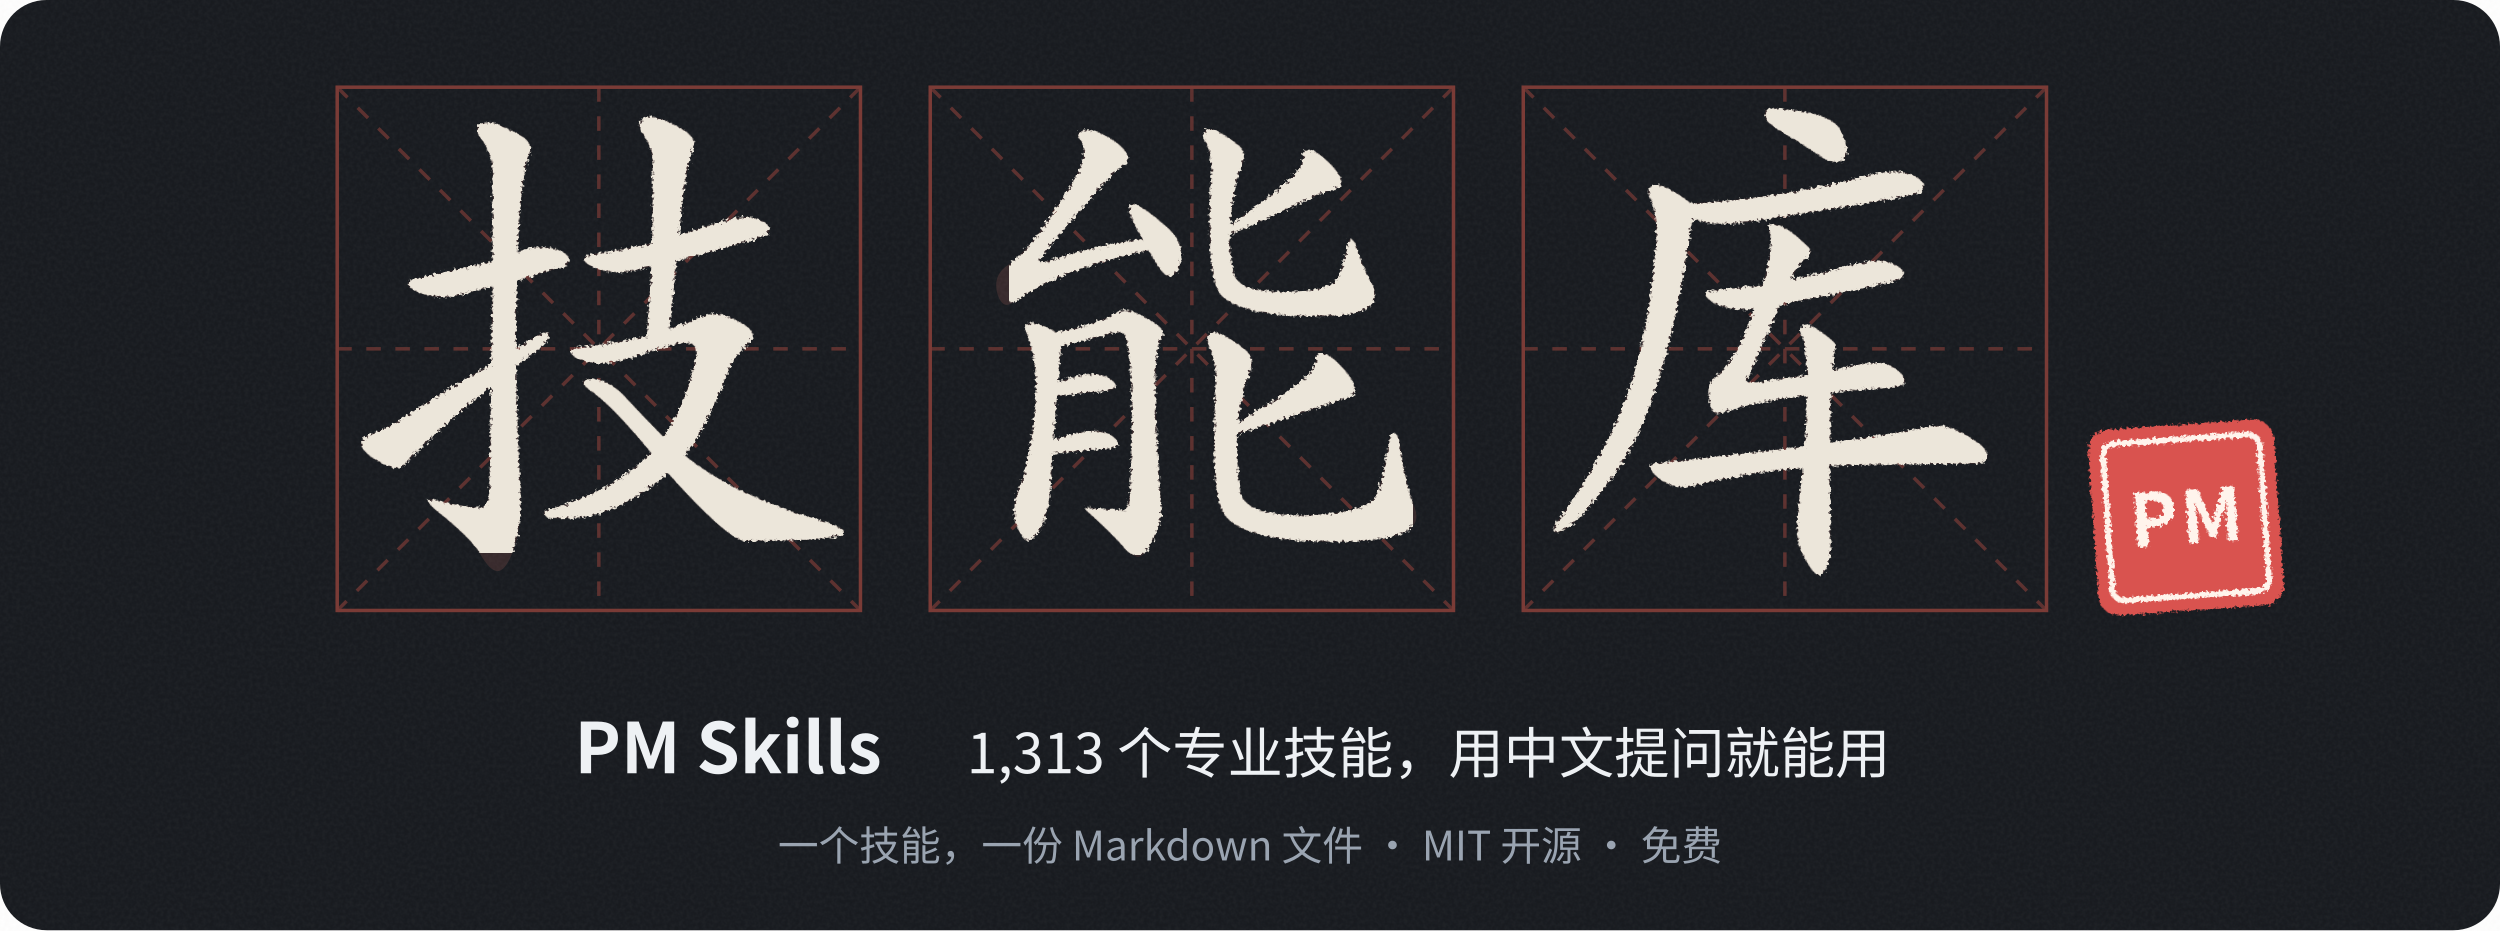
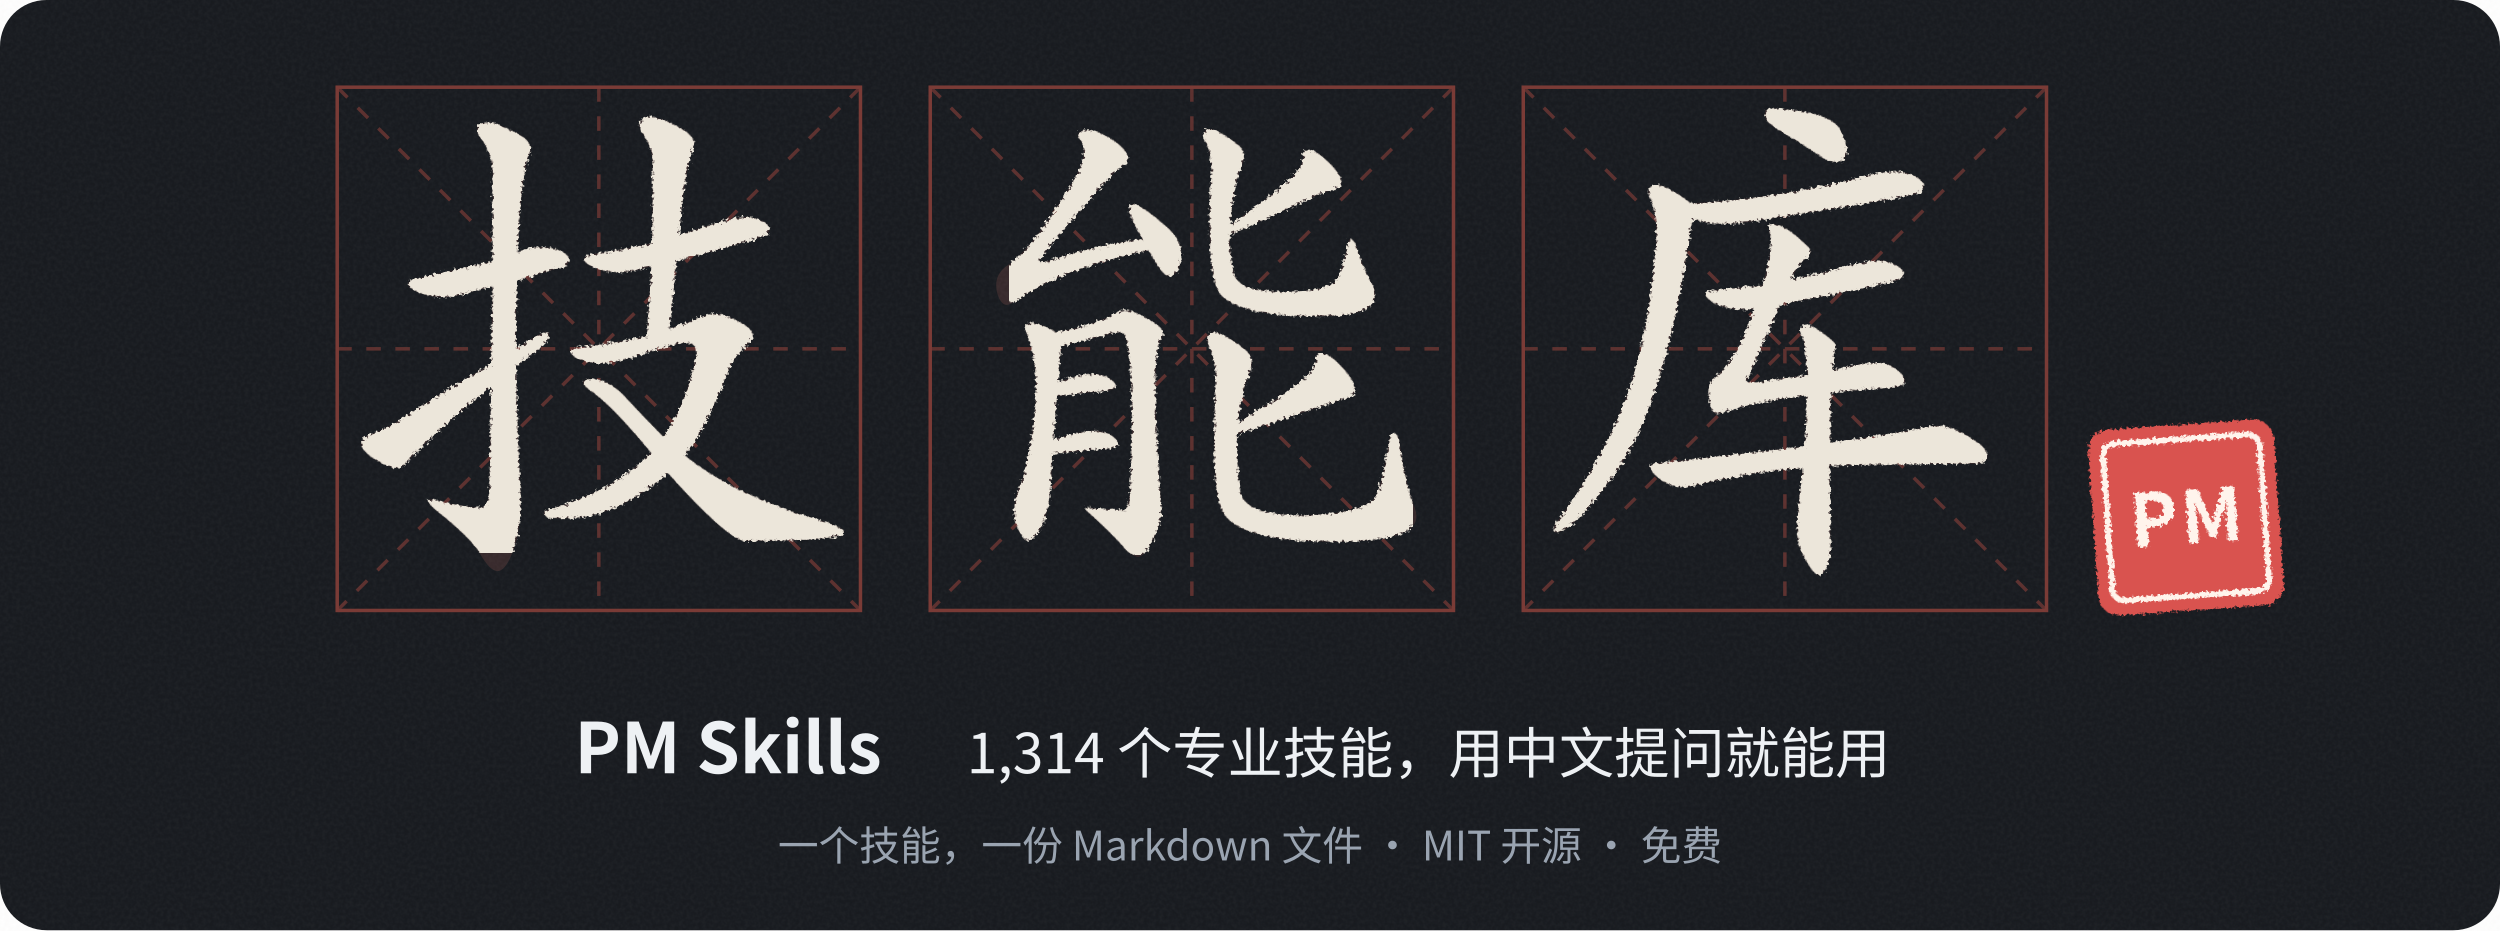
- <svg xmlns="http://www.w3.org/2000/svg" width="860" height="320" viewBox="0 0 860 320" role="img" aria-label="书法动画：“技能库”三个字一笔一画写出来，最后盖上 PM 印章。PM Skills，1,313 个专业技能，用中文提问就能用">
+ <svg xmlns="http://www.w3.org/2000/svg" width="860" height="320" viewBox="0 0 860 320" role="img" aria-label="书法动画：“技能库”三个字一笔一画写出来，最后盖上 PM 印章。PM Skills，1,314 个专业技能，用中文提问就能用">
  <style>
text{font-family:"PingFang SC","Noto Sans CJK SC","Microsoft YaHei",sans-serif}
@keyframes k0{0%,2.86%{stroke-dashoffset:302;opacity:0}2.93%{opacity:1}4.00%,91.43%{stroke-dashoffset:0;opacity:1}96.43%,100%{stroke-dashoffset:0;opacity:0}}.k0{animation:k0 14s infinite;stroke-dasharray:298 898;stroke-dashoffset:0}
@keyframes k1{0%,4.43%{stroke-dashoffset:946;opacity:0}4.50%{opacity:1}7.23%,91.43%{stroke-dashoffset:0;opacity:1}96.43%,100%{stroke-dashoffset:0;opacity:0}}.k1{animation:k1 14s infinite;stroke-dasharray:942 1542;stroke-dashoffset:0}
@keyframes k2{0%,7.66%{stroke-dashoffset:420;opacity:0}7.73%{opacity:1}8.90%,91.43%{stroke-dashoffset:0;opacity:1}96.43%,100%{stroke-dashoffset:0;opacity:0}}.k2{animation:k2 14s infinite;stroke-dasharray:416 1016;stroke-dashoffset:0}
@keyframes k3{0%,9.33%{stroke-dashoffset:349;opacity:0}9.40%{opacity:1}10.47%,91.43%{stroke-dashoffset:0;opacity:1}96.43%,100%{stroke-dashoffset:0;opacity:0}}.k3{animation:k3 14s infinite;stroke-dasharray:345 945;stroke-dashoffset:0}
@keyframes k4{0%,10.90%{stroke-dashoffset:436;opacity:0}10.97%{opacity:1}12.18%,91.43%{stroke-dashoffset:0;opacity:1}96.43%,100%{stroke-dashoffset:0;opacity:0}}.k4{animation:k4 14s infinite;stroke-dasharray:432 1032;stroke-dashoffset:0}
@keyframes k5{0%,12.61%{stroke-dashoffset:806;opacity:0}12.68%{opacity:1}15.00%,91.43%{stroke-dashoffset:0;opacity:1}96.43%,100%{stroke-dashoffset:0;opacity:0}}.k5{animation:k5 14s infinite;stroke-dasharray:802 1402;stroke-dashoffset:0}
@keyframes k6{0%,15.43%{stroke-dashoffset:606;opacity:0}15.50%{opacity:1}17.22%,91.43%{stroke-dashoffset:0;opacity:1}96.43%,100%{stroke-dashoffset:0;opacity:0}}.k6{animation:k6 14s infinite;stroke-dasharray:602 1202;stroke-dashoffset:0}
@keyframes k7{0%,19.43%{stroke-dashoffset:570;opacity:0}19.51%{opacity:1}21.12%,91.43%{stroke-dashoffset:0;opacity:1}96.43%,100%{stroke-dashoffset:0;opacity:0}}.k7{animation:k7 14s infinite;stroke-dasharray:566 1166;stroke-dashoffset:0}
@keyframes k8{0%,21.55%{stroke-dashoffset:143;opacity:0}21.62%{opacity:1}22.69%,91.43%{stroke-dashoffset:0;opacity:1}96.43%,100%{stroke-dashoffset:0;opacity:0}}.k8{animation:k8 14s infinite;stroke-dasharray:139 739;stroke-dashoffset:0}
@keyframes k9{0%,23.12%{stroke-dashoffset:422;opacity:0}23.19%{opacity:1}24.36%,91.43%{stroke-dashoffset:0;opacity:1}96.43%,100%{stroke-dashoffset:0;opacity:0}}.k9{animation:k9 14s infinite;stroke-dasharray:418 1018;stroke-dashoffset:0}
@keyframes k10{0%,24.79%{stroke-dashoffset:658;opacity:0}24.86%{opacity:1}26.74%,91.43%{stroke-dashoffset:0;opacity:1}96.43%,100%{stroke-dashoffset:0;opacity:0}}.k10{animation:k10 14s infinite;stroke-dasharray:654 1254;stroke-dashoffset:0}
@keyframes k11{0%,27.17%{stroke-dashoffset:109;opacity:0}27.24%{opacity:1}28.31%,91.43%{stroke-dashoffset:0;opacity:1}96.43%,100%{stroke-dashoffset:0;opacity:0}}.k11{animation:k11 14s infinite;stroke-dasharray:105 705;stroke-dashoffset:0}
@keyframes k12{0%,28.74%{stroke-dashoffset:122;opacity:0}28.81%{opacity:1}29.88%,91.43%{stroke-dashoffset:0;opacity:1}96.43%,100%{stroke-dashoffset:0;opacity:0}}.k12{animation:k12 14s infinite;stroke-dasharray:118 718;stroke-dashoffset:0}
@keyframes k13{0%,30.31%{stroke-dashoffset:250;opacity:0}30.38%{opacity:1}31.45%,91.43%{stroke-dashoffset:0;opacity:1}96.43%,100%{stroke-dashoffset:0;opacity:0}}.k13{animation:k13 14s infinite;stroke-dasharray:246 846;stroke-dashoffset:0}
@keyframes k14{0%,31.88%{stroke-dashoffset:667;opacity:0}31.95%{opacity:1}33.85%,91.43%{stroke-dashoffset:0;opacity:1}96.43%,100%{stroke-dashoffset:0;opacity:0}}.k14{animation:k14 14s infinite;stroke-dasharray:663 1263;stroke-dashoffset:0}
@keyframes k15{0%,34.28%{stroke-dashoffset:252;opacity:0}34.35%{opacity:1}35.43%,91.43%{stroke-dashoffset:0;opacity:1}96.43%,100%{stroke-dashoffset:0;opacity:0}}.k15{animation:k15 14s infinite;stroke-dasharray:248 848;stroke-dashoffset:0}
@keyframes k16{0%,35.85%{stroke-dashoffset:817;opacity:0}35.93%{opacity:1}38.27%,91.43%{stroke-dashoffset:0;opacity:1}96.43%,100%{stroke-dashoffset:0;opacity:0}}.k16{animation:k16 14s infinite;stroke-dasharray:813 1413;stroke-dashoffset:0}
@keyframes k17{0%,40.49%{stroke-dashoffset:160;opacity:0}40.56%{opacity:1}41.63%,91.43%{stroke-dashoffset:0;opacity:1}96.43%,100%{stroke-dashoffset:0;opacity:0}}.k17{animation:k17 14s infinite;stroke-dasharray:156 756;stroke-dashoffset:0}
@keyframes k18{0%,42.06%{stroke-dashoffset:450;opacity:0}42.13%{opacity:1}43.39%,91.43%{stroke-dashoffset:0;opacity:1}96.43%,100%{stroke-dashoffset:0;opacity:0}}.k18{animation:k18 14s infinite;stroke-dasharray:446 1046;stroke-dashoffset:0}
@keyframes k19{0%,43.82%{stroke-dashoffset:729;opacity:0}43.89%{opacity:1}45.97%,91.43%{stroke-dashoffset:0;opacity:1}96.43%,100%{stroke-dashoffset:0;opacity:0}}.k19{animation:k19 14s infinite;stroke-dasharray:725 1325;stroke-dashoffset:0}
@keyframes k20{0%,46.40%{stroke-dashoffset:372;opacity:0}46.47%{opacity:1}47.54%,91.43%{stroke-dashoffset:0;opacity:1}96.43%,100%{stroke-dashoffset:0;opacity:0}}.k20{animation:k20 14s infinite;stroke-dasharray:368 968;stroke-dashoffset:0}
@keyframes k21{0%,47.97%{stroke-dashoffset:688;opacity:0}48.04%{opacity:1}50.01%,91.43%{stroke-dashoffset:0;opacity:1}96.43%,100%{stroke-dashoffset:0;opacity:0}}.k21{animation:k21 14s infinite;stroke-dasharray:684 1284;stroke-dashoffset:0}
@keyframes k22{0%,50.44%{stroke-dashoffset:646;opacity:0}50.51%{opacity:1}52.35%,91.43%{stroke-dashoffset:0;opacity:1}96.43%,100%{stroke-dashoffset:0;opacity:0}}.k22{animation:k22 14s infinite;stroke-dasharray:642 1242;stroke-dashoffset:0}
@keyframes k23{0%,52.78%{stroke-dashoffset:480;opacity:0}52.85%{opacity:1}54.19%,91.43%{stroke-dashoffset:0;opacity:1}96.43%,100%{stroke-dashoffset:0;opacity:0}}.k23{animation:k23 14s infinite;stroke-dasharray:476 1076;stroke-dashoffset:0}
@keyframes seal{0%,57.48%{opacity:0;transform:scale(1.35)}59.98%{opacity:1;transform:scale(.96)}61.41%,91.43%{opacity:1;transform:scale(1)}96.43%,100%{opacity:0;transform:scale(1)}}.seal{animation:seal 14s infinite;transform-box:fill-box;transform-origin:center}
@media (prefers-reduced-motion: reduce){[class]{animation:none!important}}
</style>
  <defs>
    <filter id="brush" x="-5%" y="-5%" width="110%" height="110%">
      <feTurbulence type="fractalNoise" baseFrequency=".9" numOctaves="2" seed="7" result="n" />
      <feDisplacementMap in="SourceGraphic" in2="n" scale="2.2" />
    </filter>
    <filter id="grain">
      <feTurbulence type="fractalNoise" baseFrequency=".75" numOctaves="2" seed="3" />
      <feColorMatrix values="0 0 0 0 .5  0 0 0 0 .45  0 0 0 0 .4  0 0 0 .07 0" />
    </filter>
    <clipPath id="c0">
      <path d="M 352 522 Q 445 549 448 551 Q 457 560 452 568 Q 445 580 414 586 Q 383 590 353 577 L 304 559 Q 163 528 160 526 Q 123 519 150 503 Q 195 479 254 497 Q 276 504 304 510 L 352 522 Z" />
    </clipPath>
    <clipPath id="c1">
      <path d="M 301 315 Q 300 224 298 112 Q 298 87 284 78 Q 280 74 209 87 Q 176 99 179 89 Q 180 82 200 67 Q 263 16 279 -12 Q 298 -46 313 -47 Q 328 -48 342 -13 Q 361 33 359 106 Q 352 230 350 354 L 350 387 Q 349 454 352 522 L 353 577 Q 359 718 374 765 Q 392 795 336 817 Q 302 836 283 829 Q 265 822 281 800 Q 303 772 304 738 Q 305 719 304 559 L 304 510 Q 303 444 301 358 L 301 315 Z" />
    </clipPath>
    <clipPath id="c2">
      <path d="M 301 358 Q 205 303 123 249 Q 87 227 63 220 Q 50 213 47 204 Q 46 194 62 180 Q 83 164 108 156 Q 124 152 135 165 Q 193 228 301 315 L 350 354 Q 365 367 381 378 Q 403 391 412 407 Q 419 422 408 420 Q 395 420 350 387 L 301 358 Z" />
    </clipPath>
    <clipPath id="c3">
      <path d="M 664 560 Q 833 605 840 611 Q 849 620 844 628 Q 837 640 806 646 Q 779 649 669 610 L 616 595 Q 564 583 504 574 Q 467 567 495 551 Q 540 527 604 547 Q 608 548 615 549 L 664 560 Z" />
    </clipPath>
    <clipPath id="c4">
      <path d="M 650 427 Q 657 496 664 560 L 669 610 Q 679 733 698 787 Q 702 797 682 814 Q 646 836 621 841 Q 605 845 596 836 Q 587 829 596 813 Q 618 779 617 755 Q 618 679 616 595 L 615 549 Q 611 485 606 413 C 604 383 647 397 650 427 Z" />
    </clipPath>
    <clipPath id="c5">
      <path d="M 679 180 Q 716 219 765 344 Q 778 375 801 395 Q 822 413 807 427 Q 794 440 759 453 Q 734 462 703 446 Q 678 437 650 427 L 606 413 Q 555 401 479 392 Q 464 391 459 383 Q 455 376 475 367 Q 515 352 568 369 Q 665 400 684 400 Q 709 397 702 371 Q 680 272 638 216 L 614 185 Q 548 113 413 73 Q 397 69 410 59 Q 417 55 462 57 Q 555 64 647 145 L 679 180 Z" />
    </clipPath>
    <clipPath id="c6">
      <path d="M 647 145 Q 761 18 796 12 Q 911 12 957 18 Q 994 22 991 32 Q 988 41 896 67 Q 754 118 682 178 Q 679 179 679 180 L 638 216 Q 604 250 568 289 Q 534 328 501 328 Q 485 329 481 324 Q 480 318 493 308 Q 536 280 614 185 L 647 145 Z" />
    </clipPath>
    <clipPath id="c7">
      <path d="M 415 603 Q 327 591 225 558 Q 209 554 217 566 Q 233 590 282 646 Q 357 733 372 743 Q 381 750 386 757 Q 390 770 371 786 Q 337 813 311 816 Q 298 817 291 811 Q 287 804 295 795 Q 310 774 286 727 Q 208 594 157 555 Q 120 534 132 494 Q 139 473 151 474 Q 157 475 171 484 Q 249 539 400 575 Q 412 578 421 579 Q 422 580 428 580 C 458 585 445 607 415 603 Z" />
    </clipPath>
    <clipPath id="c8">
      <path d="M 428 580 Q 452 535 464 531 Q 473 528 481 537 Q 490 547 491 575 Q 492 596 469 621 Q 412 672 396 671 Q 392 670 389 658 Q 388 652 415 603 L 428 580 Z" />
    </clipPath>
    <clipPath id="c9">
      <path d="M 241 210 Q 244 259 248 296 L 250 322 Q 253 370 256 387 Q 256 391 256 393 C 258 412 258 412 245 420 Q 244 423 240 424 Q 212 439 195 438 Q 182 434 187 423 Q 230 324 181 134 Q 148 64 180 22 Q 186 9 196 14 Q 238 41 238 175 Q 238 179 239 183 L 241 210 Z" />
    </clipPath>
    <clipPath id="c10">
      <path d="M 256 393 Q 262 394 269 397 Q 314 407 359 419 Q 377 423 381 415 Q 402 352 391 105 Q 388 83 382 72 Q 381 72 322 75 Q 303 81 305 72 Q 350 32 376 3 Q 388 -13 402 -18 Q 409 -22 418 -13 Q 454 33 452 81 Q 430 366 450 404 Q 460 420 450 430 Q 431 446 398 460 Q 382 467 368 460 Q 320 433 245 420 C 216 414 227 385 256 393 Z" />
    </clipPath>
    <clipPath id="c11">
      <path d="M 248 296 Q 249 296 254 296 Q 308 303 348 306 Q 369 310 361 321 Q 351 334 329 338 Q 298 342 250 322 C 222 311 218 296 248 296 Z" />
    </clipPath>
    <clipPath id="c12">
      <path d="M 239 183 Q 240 183 245 183 Q 306 190 351 193 Q 373 197 365 209 Q 355 222 331 227 Q 307 231 241 210 C 212 201 209 183 239 183 Z" />
    </clipPath>
    <clipPath id="c13">
      <path d="M 586 611 Q 622 626 744 683 Q 765 693 788 699 Q 810 705 803 723 Q 794 741 773 759 Q 754 777 741 776 Q 728 777 730 764 Q 730 733 658 682 Q 624 657 587 630 C 563 612 558 599 586 611 Z" />
    </clipPath>
    <clipPath id="c14">
      <path d="M 867 511 Q 851 536 835 584 Q 832 597 825 602 Q 818 606 816 587 Q 803 532 794 521 Q 776 500 685 499 Q 637 502 617 510 Q 599 520 596 532 Q 587 556 586 611 L 587 630 Q 593 708 609 744 Q 621 771 603 787 Q 558 821 544 818 Q 531 814 537 797 Q 555 763 549 713 Q 540 530 568 495 Q 583 474 642 461 Q 687 452 759 452 Q 825 452 851 465 Q 879 481 867 511 Z" />
    </clipPath>
    <clipPath id="c15">
      <path d="M 600 221 Q 705 255 812 291 Q 836 295 830 315 Q 823 336 801 357 Q 782 378 768 378 Q 755 381 755 366 Q 752 336 672 286 Q 638 267 603 243 C 578 226 571 212 600 221 Z" />
    </clipPath>
    <clipPath id="c16">
      <path d="M 948 77 Q 930 123 919 201 Q 918 217 910 222 Q 901 226 898 207 Q 882 110 868 94 Q 837 64 726 62 Q 663 63 637 75 Q 613 87 608 103 Q 601 125 600 221 L 603 243 Q 609 307 624 338 Q 637 368 618 385 Q 569 424 552 420 Q 537 414 544 397 Q 563 360 558 304 Q 549 99 575 65 Q 596 32 673 19 Q 728 9 818 11 Q 897 14 930 30 Q 960 46 948 77 Z" />
    </clipPath>
    <clipPath id="c17">
      <path d="M 512 809 Q 548 788 586 762 Q 602 752 619 755 Q 629 756 633 772 Q 634 788 620 817 Q 604 850 498 858 Q 482 859 475 855 Q 471 851 475 837 Q 481 827 512 809 Z" />
    </clipPath>
    <clipPath id="c18">
      <path d="M 335 642 Q 371 627 438 636 Q 753 684 773 693 Q 774 694 777 695 Q 787 702 782 712 Q 776 725 747 733 Q 719 742 623 714 Q 467 680 332 673 Q 329 673 328 672 C 298 669 307 651 335 642 Z" />
    </clipPath>
    <clipPath id="c19">
      <path d="M 328 672 Q 312 687 286 700 Q 267 712 253 707 Q 240 700 247 686 Q 265 652 259 580 Q 258 574 257 566 Q 242 394 194 273 Q 149 162 68 52 Q 62 45 60 39 Q 57 27 68 29 Q 102 35 189 157 Q 202 181 217 206 Q 287 348 324 600 Q 328 636 335 642 C 342 661 342 661 328 672 Z" />
    </clipPath>
    <clipPath id="c20">
      <path d="M 503 475 Q 731 518 738 525 Q 747 532 743 540 Q 736 552 708 560 Q 689 566 586 537 Q 526 525 524 522 L 468 512 Q 425 508 378 503 Q 342 499 367 482 Q 397 461 453 466 L 503 475 Z" />
    </clipPath>
    <clipPath id="c21">
      <path d="M 603 302 Q 664 309 707 311 Q 744 312 747 324 Q 748 337 721 354 Q 694 370 605 346 L 556 337 Q 508 330 455 322 Q 439 321 437 324 Q 437 325 503 475 L 524 522 Q 537 553 551 563 Q 569 576 558 587 Q 513 632 487 632 Q 477 632 483 612 Q 489 582 468 512 L 453 466 Q 417 364 375 332 Q 354 317 368 272 Q 372 257 389 263 Q 452 285 555 297 L 603 302 Z" />
    </clipPath>
    <clipPath id="c22">
      <path d="M 551 197 Q 416 181 262 164 Q 240 163 256 143 Q 272 127 291 121 Q 315 115 332 120 Q 473 153 547 154 L 600 159 Q 642 162 879 163 Q 901 162 907 172 Q 913 185 895 200 Q 837 245 796 236 Q 721 221 601 204 L 551 197 Z" />
    </clipPath>
    <clipPath id="c23">
      <path d="M 605 346 Q 606 371 610 385 Q 613 397 606 403 Q 584 422 565 432 Q 553 436 544 429 Q 538 426 545 416 Q 551 407 556 337 L 555 297 Q 554 266 553 226 Q 552 211 551 197 L 547 154 Q 532 33 538 11 Q 544 -13 557 -32 Q 567 -50 576 -54 Q 586 -55 592 -43 Q 605 -12 601 18 Q 600 91 600 159 L 601 204 Q 601 280 603 302 L 605 346 Z" />
    </clipPath>
  </defs>
  <rect width="860" height="320" rx="16" fill="#15181d" />
  <rect width="860" height="320" rx="16" filter="url(#grain)" />
  <g stroke="#7a3b36" fill="none" stroke-width="1.2">
    <rect x="116" y="30" width="180" height="180" />
    <path d="M116 120h180M206 30v180M116 30l180 180M296 30l-180 180" stroke-dasharray="5 5" opacity=".7" />
  </g>
  <g transform="matrix(0.17578 0 0 -0.17578 116 188.20)" fill="#e07a6c" opacity=".16">
    <path d="M 352 522 Q 445 549 448 551 Q 457 560 452 568 Q 445 580 414 586 Q 383 590 353 577 L 304 559 Q 163 528 160 526 Q 123 519 150 503 Q 195 479 254 497 Q 276 504 304 510 L 352 522 Z" />
    <path d="M 301 315 Q 300 224 298 112 Q 298 87 284 78 Q 280 74 209 87 Q 176 99 179 89 Q 180 82 200 67 Q 263 16 279 -12 Q 298 -46 313 -47 Q 328 -48 342 -13 Q 361 33 359 106 Q 352 230 350 354 L 350 387 Q 349 454 352 522 L 353 577 Q 359 718 374 765 Q 392 795 336 817 Q 302 836 283 829 Q 265 822 281 800 Q 303 772 304 738 Q 305 719 304 559 L 304 510 Q 303 444 301 358 L 301 315 Z" />
    <path d="M 301 358 Q 205 303 123 249 Q 87 227 63 220 Q 50 213 47 204 Q 46 194 62 180 Q 83 164 108 156 Q 124 152 135 165 Q 193 228 301 315 L 350 354 Q 365 367 381 378 Q 403 391 412 407 Q 419 422 408 420 Q 395 420 350 387 L 301 358 Z" />
    <path d="M 664 560 Q 833 605 840 611 Q 849 620 844 628 Q 837 640 806 646 Q 779 649 669 610 L 616 595 Q 564 583 504 574 Q 467 567 495 551 Q 540 527 604 547 Q 608 548 615 549 L 664 560 Z" />
    <path d="M 650 427 Q 657 496 664 560 L 669 610 Q 679 733 698 787 Q 702 797 682 814 Q 646 836 621 841 Q 605 845 596 836 Q 587 829 596 813 Q 618 779 617 755 Q 618 679 616 595 L 615 549 Q 611 485 606 413 C 604 383 647 397 650 427 Z" />
    <path d="M 679 180 Q 716 219 765 344 Q 778 375 801 395 Q 822 413 807 427 Q 794 440 759 453 Q 734 462 703 446 Q 678 437 650 427 L 606 413 Q 555 401 479 392 Q 464 391 459 383 Q 455 376 475 367 Q 515 352 568 369 Q 665 400 684 400 Q 709 397 702 371 Q 680 272 638 216 L 614 185 Q 548 113 413 73 Q 397 69 410 59 Q 417 55 462 57 Q 555 64 647 145 L 679 180 Z" />
    <path d="M 647 145 Q 761 18 796 12 Q 911 12 957 18 Q 994 22 991 32 Q 988 41 896 67 Q 754 118 682 178 Q 679 179 679 180 L 638 216 Q 604 250 568 289 Q 534 328 501 328 Q 485 329 481 324 Q 480 318 493 308 Q 536 280 614 185 L 647 145 Z" />
  </g>
  <g filter="url(#brush)">
    <g transform="matrix(0.17578 0 0 -0.17578 116 188.20)" fill="none" stroke="#ece6da" stroke-width="140" stroke-linecap="round" stroke-linejoin="round">
      <path class="k0" clip-path="url(#c0)" d="M152 516L188 511L240 518L393 561L443 560" />
      <path class="k1" clip-path="url(#c1)" d="M289 814L306 806L337 771L325 415L328 97L322 66L305 34L237 61L198 80L196 87L185 87" />
      <path class="k2" clip-path="url(#c2)" d="M60 202L111 197L227 287L406 412" />
      <path class="k3" clip-path="url(#c3)" d="M496 564L533 558L573 563L797 622L833 622" />
      <path class="k4" clip-path="url(#c4)" d="M608 825L654 783L630 443L612 421" />
      <path class="k5" clip-path="url(#c5)" d="M467 381L511 377L555 383L691 420L724 418L747 406L718 308L691 247L634 168L598 136L532 96L452 69L415 65" />
      <path class="k6" clip-path="url(#c6)" d="M486 322L516 310L550 285L673 151L778 70L826 51L986 30" />
    </g>
  </g>
  <g stroke="#7a3b36" fill="none" stroke-width="1.2">
    <rect x="320" y="30" width="180" height="180" />
    <path d="M320 120h180M410 30v180M320 30l180 180M500 30l-180 180" stroke-dasharray="5 5" opacity=".7" />
  </g>
  <g transform="matrix(0.17578 0 0 -0.17578 320 188.20)" fill="#e07a6c" opacity=".16">
    <path d="M 415 603 Q 327 591 225 558 Q 209 554 217 566 Q 233 590 282 646 Q 357 733 372 743 Q 381 750 386 757 Q 390 770 371 786 Q 337 813 311 816 Q 298 817 291 811 Q 287 804 295 795 Q 310 774 286 727 Q 208 594 157 555 Q 120 534 132 494 Q 139 473 151 474 Q 157 475 171 484 Q 249 539 400 575 Q 412 578 421 579 Q 422 580 428 580 C 458 585 445 607 415 603 Z" />
    <path d="M 428 580 Q 452 535 464 531 Q 473 528 481 537 Q 490 547 491 575 Q 492 596 469 621 Q 412 672 396 671 Q 392 670 389 658 Q 388 652 415 603 L 428 580 Z" />
    <path d="M 241 210 Q 244 259 248 296 L 250 322 Q 253 370 256 387 Q 256 391 256 393 C 258 412 258 412 245 420 Q 244 423 240 424 Q 212 439 195 438 Q 182 434 187 423 Q 230 324 181 134 Q 148 64 180 22 Q 186 9 196 14 Q 238 41 238 175 Q 238 179 239 183 L 241 210 Z" />
    <path d="M 256 393 Q 262 394 269 397 Q 314 407 359 419 Q 377 423 381 415 Q 402 352 391 105 Q 388 83 382 72 Q 381 72 322 75 Q 303 81 305 72 Q 350 32 376 3 Q 388 -13 402 -18 Q 409 -22 418 -13 Q 454 33 452 81 Q 430 366 450 404 Q 460 420 450 430 Q 431 446 398 460 Q 382 467 368 460 Q 320 433 245 420 C 216 414 227 385 256 393 Z" />
    <path d="M 248 296 Q 249 296 254 296 Q 308 303 348 306 Q 369 310 361 321 Q 351 334 329 338 Q 298 342 250 322 C 222 311 218 296 248 296 Z" />
    <path d="M 239 183 Q 240 183 245 183 Q 306 190 351 193 Q 373 197 365 209 Q 355 222 331 227 Q 307 231 241 210 C 212 201 209 183 239 183 Z" />
    <path d="M 586 611 Q 622 626 744 683 Q 765 693 788 699 Q 810 705 803 723 Q 794 741 773 759 Q 754 777 741 776 Q 728 777 730 764 Q 730 733 658 682 Q 624 657 587 630 C 563 612 558 599 586 611 Z" />
    <path d="M 867 511 Q 851 536 835 584 Q 832 597 825 602 Q 818 606 816 587 Q 803 532 794 521 Q 776 500 685 499 Q 637 502 617 510 Q 599 520 596 532 Q 587 556 586 611 L 587 630 Q 593 708 609 744 Q 621 771 603 787 Q 558 821 544 818 Q 531 814 537 797 Q 555 763 549 713 Q 540 530 568 495 Q 583 474 642 461 Q 687 452 759 452 Q 825 452 851 465 Q 879 481 867 511 Z" />
    <path d="M 600 221 Q 705 255 812 291 Q 836 295 830 315 Q 823 336 801 357 Q 782 378 768 378 Q 755 381 755 366 Q 752 336 672 286 Q 638 267 603 243 C 578 226 571 212 600 221 Z" />
    <path d="M 948 77 Q 930 123 919 201 Q 918 217 910 222 Q 901 226 898 207 Q 882 110 868 94 Q 837 64 726 62 Q 663 63 637 75 Q 613 87 608 103 Q 601 125 600 221 L 603 243 Q 609 307 624 338 Q 637 368 618 385 Q 569 424 552 420 Q 537 414 544 397 Q 563 360 558 304 Q 549 99 575 65 Q 596 32 673 19 Q 728 9 818 11 Q 897 14 930 30 Q 960 46 948 77 Z" />
  </g>
  <g filter="url(#brush)">
    <g transform="matrix(0.17578 0 0 -0.17578 320 188.20)" fill="none" stroke="#ece6da" stroke-width="140" stroke-linecap="round" stroke-linejoin="round">
      <path class="k7" clip-path="url(#c7)" d="M299 806L320 792L337 762L276 668L205 579L193 539L225 537L312 568L396 588L424 585" />
      <path class="k8" clip-path="url(#c8)" d="M398 662L452 597L468 545" />
      <path class="k9" clip-path="url(#c9)" d="M196 428L223 402L229 332L215 164L191 24" />
      <path class="k10" clip-path="url(#c10)" d="M254 416L264 410L380 441L396 435L417 412L421 92L414 55L401 36L314 70" />
      <path class="k11" clip-path="url(#c11)" d="M251 302L264 312L303 320L352 316" />
      <path class="k12" clip-path="url(#c12)" d="M242 190L256 201L292 207L330 209L355 203" />
      <path class="k13" clip-path="url(#c13)" d="M738 767L752 746L754 725L685 676L598 628L588 616" />
      <path class="k14" clip-path="url(#c14)" d="M547 806L581 761L570 699L565 611L573 537L591 502L621 486L689 476L750 477L803 486L828 499L824 595" />
      <path class="k15" clip-path="url(#c15)" d="M764 369L773 356L777 321L720 287L612 236L607 226" />
      <path class="k16" clip-path="url(#c16)" d="M556 406L593 357L579 264L579 143L593 80L620 58L667 42L760 37L843 44L895 62L905 73L908 214" />
    </g>
  </g>
  <g stroke="#7a3b36" fill="none" stroke-width="1.2">
    <rect x="524" y="30" width="180" height="180" />
    <path d="M524 120h180M614 30v180M524 30l180 180M704 30l-180 180" stroke-dasharray="5 5" opacity=".7" />
  </g>
  <g transform="matrix(0.17578 0 0 -0.17578 524 188.20)" fill="#e07a6c" opacity=".16">
    <path d="M 512 809 Q 548 788 586 762 Q 602 752 619 755 Q 629 756 633 772 Q 634 788 620 817 Q 604 850 498 858 Q 482 859 475 855 Q 471 851 475 837 Q 481 827 512 809 Z" />
    <path d="M 335 642 Q 371 627 438 636 Q 753 684 773 693 Q 774 694 777 695 Q 787 702 782 712 Q 776 725 747 733 Q 719 742 623 714 Q 467 680 332 673 Q 329 673 328 672 C 298 669 307 651 335 642 Z" />
    <path d="M 328 672 Q 312 687 286 700 Q 267 712 253 707 Q 240 700 247 686 Q 265 652 259 580 Q 258 574 257 566 Q 242 394 194 273 Q 149 162 68 52 Q 62 45 60 39 Q 57 27 68 29 Q 102 35 189 157 Q 202 181 217 206 Q 287 348 324 600 Q 328 636 335 642 C 342 661 342 661 328 672 Z" />
    <path d="M 503 475 Q 731 518 738 525 Q 747 532 743 540 Q 736 552 708 560 Q 689 566 586 537 Q 526 525 524 522 L 468 512 Q 425 508 378 503 Q 342 499 367 482 Q 397 461 453 466 L 503 475 Z" />
    <path d="M 603 302 Q 664 309 707 311 Q 744 312 747 324 Q 748 337 721 354 Q 694 370 605 346 L 556 337 Q 508 330 455 322 Q 439 321 437 324 Q 437 325 503 475 L 524 522 Q 537 553 551 563 Q 569 576 558 587 Q 513 632 487 632 Q 477 632 483 612 Q 489 582 468 512 L 453 466 Q 417 364 375 332 Q 354 317 368 272 Q 372 257 389 263 Q 452 285 555 297 L 603 302 Z" />
    <path d="M 551 197 Q 416 181 262 164 Q 240 163 256 143 Q 272 127 291 121 Q 315 115 332 120 Q 473 153 547 154 L 600 159 Q 642 162 879 163 Q 901 162 907 172 Q 913 185 895 200 Q 837 245 796 236 Q 721 221 601 204 L 551 197 Z" />
    <path d="M 605 346 Q 606 371 610 385 Q 613 397 606 403 Q 584 422 565 432 Q 553 436 544 429 Q 538 426 545 416 Q 551 407 556 337 L 555 297 Q 554 266 553 226 Q 552 211 551 197 L 547 154 Q 532 33 538 11 Q 544 -13 557 -32 Q 567 -50 576 -54 Q 586 -55 592 -43 Q 605 -12 601 18 Q 600 91 600 159 L 601 204 Q 601 280 603 302 L 605 346 Z" />
  </g>
  <g filter="url(#brush)">
    <g transform="matrix(0.17578 0 0 -0.17578 524 188.20)" fill="none" stroke="#ece6da" stroke-width="140" stroke-linecap="round" stroke-linejoin="round">
      <path class="k17" clip-path="url(#c17)" d="M482 849L580 808L615 773" />
      <path class="k18" clip-path="url(#c18)" d="M332 665L350 656L409 655L551 675L724 709L771 706" />
      <path class="k19" clip-path="url(#c19)" d="M258 694L288 663L295 652L295 636L264 421L241 332L198 222L153 140L100 69L69 38" />
      <path class="k20" clip-path="url(#c20)" d="M369 494L414 486L455 488L698 538L731 536" />
      <path class="k21" clip-path="url(#c21)" d="M490 622L517 578L460 422L403 307L427 300L458 301L686 335L737 326" />
      <path class="k22" clip-path="url(#c22)" d="M259 153L314 143L503 172L806 200L894 179" />
      <path class="k23" clip-path="url(#c23)" d="M552 423L581 386L568 31L578 -42" />
    </g>
  </g>
  <g transform="rotate(-4 752 178)">
    <g class="seal" filter="url(#brush)">
      <rect x="720" y="146" width="64" height="64" rx="7" fill="#d9534f" />
      <rect x="725" y="151" width="54" height="54" rx="4" fill="none" stroke="#fff4ec" stroke-width="2" />
      <text x="752" y="187" text-anchor="middle" font-size="25" font-weight="700" font-family="&quot;Songti SC&quot;,&quot;STSong&quot;,&quot;Noto Serif CJK SC&quot;,serif" fill="#fff4ec" letter-spacing="1">PM</text>
    </g>
  </g>
  <text x="197.6" y="266" font-size="24" font-weight="700" fill="#eef1f4" font-family="-apple-system,&quot;Segoe UI&quot;,&quot;PingFang SC&quot;,&quot;Noto Sans CJK SC&quot;,&quot;Microsoft YaHei&quot;,sans-serif">PM Skills</text>
-   <text x="332.56" y="266" font-size="19" fill="#eef1f4">1,313 个专业技能，用中文提问就能用</text>
+   <text x="332.56" y="266" font-size="19" fill="#eef1f4">1,314 个专业技能，用中文提问就能用</text>
  <text x="430" y="296" text-anchor="middle" font-size="14" fill="#9aa4b1">一个技能，一份 Markdown 文件 · MIT 开源 · 免费</text>
</svg>
